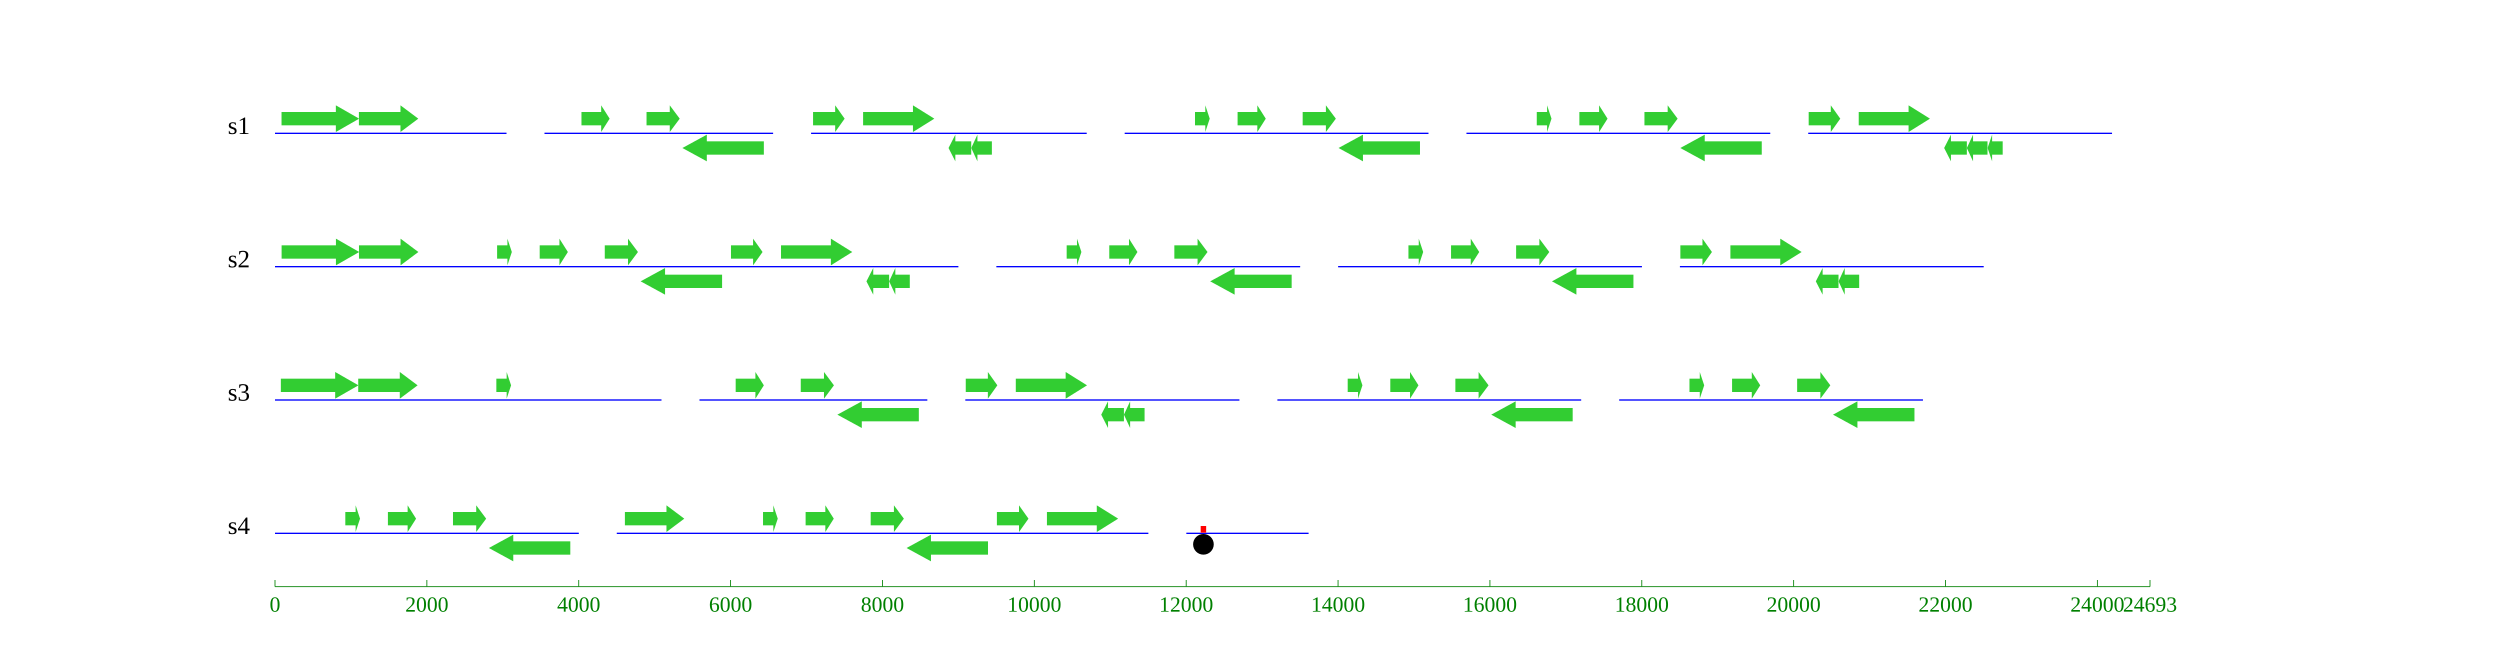
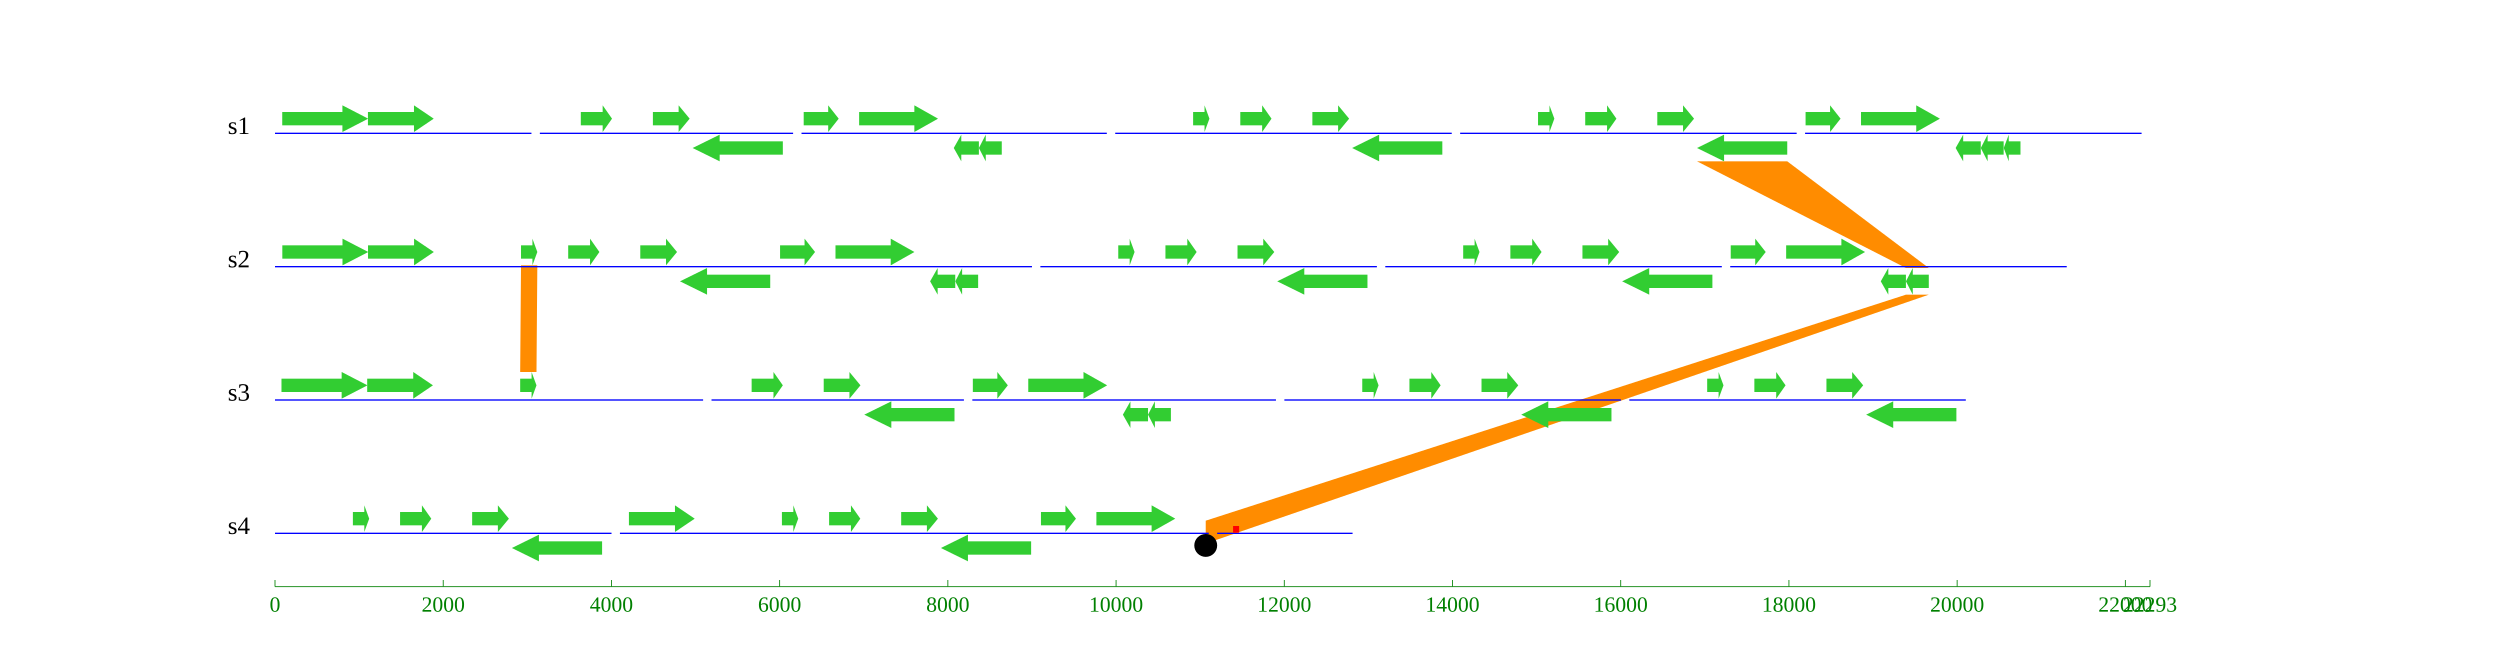
<svg xmlns="http://www.w3.org/2000/svg" version="1.1" width="1500" height="400">
  <text x="150" y="80.4" font-size="15px" fill="black" text-anchor="end">s1
</text>
  <text x="150" y="160.4" font-size="15px" fill="black" text-anchor="end">s2
</text>
  <text x="150" y="240.4" font-size="15px" fill="black" text-anchor="end">s3
</text>
  <text x="150" y="320.4" font-size="15px" fill="black" text-anchor="end">s4
</text>
  <line x1="165" y1="352" x2="1290" y2="352" style="stroke:green;stroke-width:0.5" />
  <line x1="165" y1="348" x2="165" y2="352" style="stroke:green;stroke-width:0.5;opacity:1" />
  <text x="165" y="367" font-size="13px" fill="green" text-anchor="middle" font-family="Times New Roman">0</text>
-   <line x1="256.119" y1="348" x2="256.119" y2="352" style="stroke:green;stroke-width:0.5;opacity:1" />
-   <text x="256.119" y="367" font-size="13px" fill="green" text-anchor="middle" font-family="Times New Roman">2000</text>
-   <line x1="347.238" y1="348" x2="347.238" y2="352" style="stroke:green;stroke-width:0.5;opacity:1" />
-   <text x="347.238" y="367" font-size="13px" fill="green" text-anchor="middle" font-family="Times New Roman">4000</text>
-   <line x1="438.357" y1="348" x2="438.357" y2="352" style="stroke:green;stroke-width:0.5;opacity:1" />
-   <text x="438.357" y="367" font-size="13px" fill="green" text-anchor="middle" font-family="Times New Roman">6000</text>
-   <line x1="529.476" y1="348" x2="529.476" y2="352" style="stroke:green;stroke-width:0.5;opacity:1" />
-   <text x="529.476" y="367" font-size="13px" fill="green" text-anchor="middle" font-family="Times New Roman">8000</text>
-   <line x1="620.595" y1="348" x2="620.595" y2="352" style="stroke:green;stroke-width:0.5;opacity:1" />
-   <text x="620.595" y="367" font-size="13px" fill="green" text-anchor="middle" font-family="Times New Roman">10000</text>
-   <line x1="711.714" y1="348" x2="711.714" y2="352" style="stroke:green;stroke-width:0.5;opacity:1" />
-   <text x="711.714" y="367" font-size="13px" fill="green" text-anchor="middle" font-family="Times New Roman">12000</text>
-   <line x1="802.833" y1="348" x2="802.833" y2="352" style="stroke:green;stroke-width:0.5;opacity:1" />
-   <text x="802.833" y="367" font-size="13px" fill="green" text-anchor="middle" font-family="Times New Roman">14000</text>
-   <line x1="893.952" y1="348" x2="893.952" y2="352" style="stroke:green;stroke-width:0.5;opacity:1" />
-   <text x="893.952" y="367" font-size="13px" fill="green" text-anchor="middle" font-family="Times New Roman">16000</text>
-   <line x1="985.07" y1="348" x2="985.07" y2="352" style="stroke:green;stroke-width:0.5;opacity:1" />
-   <text x="985.07" y="367" font-size="13px" fill="green" text-anchor="middle" font-family="Times New Roman">18000</text>
-   <line x1="1076.189" y1="348" x2="1076.189" y2="352" style="stroke:green;stroke-width:0.5;opacity:1" />
-   <text x="1076.189" y="367" font-size="13px" fill="green" text-anchor="middle" font-family="Times New Roman">20000</text>
-   <line x1="1167.308" y1="348" x2="1167.308" y2="352" style="stroke:green;stroke-width:0.5;opacity:1" />
-   <text x="1167.308" y="367" font-size="13px" fill="green" text-anchor="middle" font-family="Times New Roman">22000</text>
-   <line x1="1258.427" y1="348" x2="1258.427" y2="352" style="stroke:green;stroke-width:0.5;opacity:1" />
-   <text x="1258.427" y="367" font-size="13px" fill="green" text-anchor="middle" font-family="Times New Roman">24000</text>
+   <line x1="265.929" y1="348" x2="265.929" y2="352" style="stroke:green;stroke-width:0.5;opacity:1" />
+   <text x="265.929" y="367" font-size="13px" fill="green" text-anchor="middle" font-family="Times New Roman">2000</text>
+   <line x1="366.857" y1="348" x2="366.857" y2="352" style="stroke:green;stroke-width:0.5;opacity:1" />
+   <text x="366.857" y="367" font-size="13px" fill="green" text-anchor="middle" font-family="Times New Roman">4000</text>
+   <line x1="467.786" y1="348" x2="467.786" y2="352" style="stroke:green;stroke-width:0.5;opacity:1" />
+   <text x="467.786" y="367" font-size="13px" fill="green" text-anchor="middle" font-family="Times New Roman">6000</text>
+   <line x1="568.714" y1="348" x2="568.714" y2="352" style="stroke:green;stroke-width:0.5;opacity:1" />
+   <text x="568.714" y="367" font-size="13px" fill="green" text-anchor="middle" font-family="Times New Roman">8000</text>
+   <line x1="669.643" y1="348" x2="669.643" y2="352" style="stroke:green;stroke-width:0.5;opacity:1" />
+   <text x="669.643" y="367" font-size="13px" fill="green" text-anchor="middle" font-family="Times New Roman">10000</text>
+   <line x1="770.571" y1="348" x2="770.571" y2="352" style="stroke:green;stroke-width:0.5;opacity:1" />
+   <text x="770.571" y="367" font-size="13px" fill="green" text-anchor="middle" font-family="Times New Roman">12000</text>
+   <line x1="871.5" y1="348" x2="871.5" y2="352" style="stroke:green;stroke-width:0.5;opacity:1" />
+   <text x="871.5" y="367" font-size="13px" fill="green" text-anchor="middle" font-family="Times New Roman">14000</text>
+   <line x1="972.428" y1="348" x2="972.428" y2="352" style="stroke:green;stroke-width:0.5;opacity:1" />
+   <text x="972.428" y="367" font-size="13px" fill="green" text-anchor="middle" font-family="Times New Roman">16000</text>
+   <line x1="1073.357" y1="348" x2="1073.357" y2="352" style="stroke:green;stroke-width:0.5;opacity:1" />
+   <text x="1073.357" y="367" font-size="13px" fill="green" text-anchor="middle" font-family="Times New Roman">18000</text>
+   <line x1="1174.285" y1="348" x2="1174.285" y2="352" style="stroke:green;stroke-width:0.5;opacity:1" />
+   <text x="1174.285" y="367" font-size="13px" fill="green" text-anchor="middle" font-family="Times New Roman">20000</text>
+   <line x1="1275.214" y1="348" x2="1275.214" y2="352" style="stroke:green;stroke-width:0.5;opacity:1" />
+   <text x="1275.214" y="367" font-size="13px" fill="green" text-anchor="middle" font-family="Times New Roman">22000</text>
  <line x1="1290" y1="348" x2="1290" y2="352" style="stroke:green;stroke-width:0.5;opacity:1" />
-   <text x="1290" y="367" font-size="13px" fill="green" text-anchor="middle" font-family="Times New Roman">24693</text>
-   <g>
-     <rect x="165" y="79.6" width="138.911" height="0.8" style="fill:blue" />
-   </g>
-   <g>
-     <rect x="326.691" y="79.6" width="137.18" height="0.8" style="fill:blue" />
-   </g>
-   <g>
-     <rect x="486.65" y="79.6" width="165.381" height="0.8" style="fill:blue" />
-   </g>
-   <g>
-     <rect x="674.81" y="79.6" width="182.283" height="0.8" style="fill:blue" />
-   </g>
-   <g>
-     <rect x="879.874" y="79.6" width="182.283" height="0.8" style="fill:blue" />
-   </g>
-   <g>
-     <rect x="1084.937" y="79.6" width="182.283" height="0.8" style="fill:blue" />
-   </g>
-   <g>
-     <rect x="165" y="159.6" width="410.035" height="0.8" style="fill:blue" />
-   </g>
-   <g>
-     <rect x="597.815" y="159.6" width="182.283" height="0.8" style="fill:blue" />
-   </g>
-   <g>
-     <rect x="802.878" y="159.6" width="182.283" height="0.8" style="fill:blue" />
-   </g>
-   <g>
-     <rect x="1007.941" y="159.6" width="182.283" height="0.8" style="fill:blue" />
-   </g>
-   <g>
-     <rect x="165" y="239.6" width="231.898" height="0.8" style="fill:blue" />
-   </g>
-   <g>
-     <rect x="419.677" y="239.6" width="136.724" height="0.8" style="fill:blue" />
-   </g>
-   <g>
-     <rect x="579.181" y="239.6" width="164.47" height="0.8" style="fill:blue" />
-   </g>
-   <g>
-     <rect x="766.431" y="239.6" width="182.283" height="0.8" style="fill:blue" />
-   </g>
-   <g>
-     <rect x="971.494" y="239.6" width="182.283" height="0.8" style="fill:blue" />
-   </g>
-   <g>
-     <rect x="165" y="319.6" width="182.283" height="0.8" style="fill:blue" />
-   </g>
-   <g>
-     <rect x="370.063" y="319.6" width="318.962" height="0.8" style="fill:blue" />
-   </g>
-   <g>
-     <rect x="711.805" y="319.6" width="73.351" height="0.8" style="fill:blue" />
-   </g>
-   <g style="fill:none">
-     <polygon points="168.918,67.2 168.918,75.2 201.511,75.2 201.511,79.2 215.48,71.2 201.511,63.2 201.511,67.2" style="fill:rgb(50,205,50);stroke:black;stroke-width:0;opacity:1" />
-   </g>
-   <g style="fill:none">
-     <polygon points="215.343,67.2 215.343,75.2 240.282,75.2 240.282,79.2 250.971,71.2 240.282,63.2 240.282,67.2" style="fill:rgb(50,205,50);stroke:black;stroke-width:0;opacity:1" />
-   </g>
-   <g style="fill:none">
-     <polygon points="348.878,67.2 348.878,75.2 360.71,75.2 360.71,79.2 365.781,71.2 360.71,63.2 360.71,67.2" style="fill:rgb(50,205,50);stroke:black;stroke-width:0;opacity:1" />
-   </g>
-   <g style="fill:none">
-     <polygon points="387.922,67.2 387.922,75.2 401.859,75.2 401.859,79.2 407.832,71.2 401.859,63.2 401.859,67.2" style="fill:rgb(50,205,50);stroke:black;stroke-width:0;opacity:1" />
-   </g>
-   <g style="fill:none">
-     <polygon points="409.427,88.8 424.092,96.8 424.092,92.8 458.312,92.8 458.312,84.8 424.092,84.8 424.092,80.8" style="fill:rgb(50,205,50);stroke:black;stroke-width:0;opacity:1" />
-   </g>
-   <g style="fill:none">
-     <polygon points="487.834,67.2 487.834,75.2 501.101,75.2 501.101,79.2 506.787,71.2 501.101,63.2 501.101,67.2" style="fill:rgb(50,205,50);stroke:black;stroke-width:0;opacity:1" />
-   </g>
-   <g style="fill:none">
-     <polygon points="517.858,67.2 517.858,75.2 547.772,75.2 547.772,79.2 560.593,71.2 547.772,63.2 547.772,67.2" style="fill:rgb(50,205,50);stroke:black;stroke-width:0;opacity:1" />
-   </g>
-   <g style="fill:none">
-     <polygon points="569.113,88.8 573.199,96.8 573.199,92.8 582.735,92.8 582.735,84.8 573.199,84.8 573.199,80.8" style="fill:rgb(50,205,50);stroke:black;stroke-width:0;opacity:1" />
-   </g>
-   <g style="fill:none">
-     <polygon points="582.735,88.8 586.452,96.8 586.452,92.8 595.127,92.8 595.127,84.8 586.452,84.8 586.452,80.8" style="fill:rgb(50,205,50);stroke:black;stroke-width:0;opacity:1" />
-   </g>
-   <g style="fill:none">
-     <polygon points="716.999,67.2 716.999,75.2 723.186,75.2 723.186,79.2 725.837,71.2 723.186,63.2 723.186,67.2" style="fill:rgb(50,205,50);stroke:black;stroke-width:0;opacity:1" />
-   </g>
-   <g style="fill:none">
-     <polygon points="742.557,67.2 742.557,75.2 754.389,75.2 754.389,79.2 759.46,71.2 754.389,63.2 754.389,67.2" style="fill:rgb(50,205,50);stroke:black;stroke-width:0;opacity:1" />
-   </g>
-   <g style="fill:none">
-     <polygon points="781.602,67.2 781.602,75.2 795.539,75.2 795.539,79.2 801.511,71.2 795.539,63.2 795.539,67.2" style="fill:rgb(50,205,50);stroke:black;stroke-width:0;opacity:1" />
-   </g>
-   <g style="fill:none">
-     <polygon points="803.106,88.8 817.772,96.8 817.772,92.8 851.991,92.8 851.991,84.8 817.772,84.8 817.772,80.8" style="fill:rgb(50,205,50);stroke:black;stroke-width:0;opacity:1" />
-   </g>
-   <g style="fill:none">
-     <polygon points="922.062,67.2 922.062,75.2 928.249,75.2 928.249,79.2 930.9,71.2 928.249,63.2 928.249,67.2" style="fill:rgb(50,205,50);stroke:black;stroke-width:0;opacity:1" />
-   </g>
-   <g style="fill:none">
-     <polygon points="947.621,67.2 947.621,75.2 959.452,75.2 959.452,79.2 964.523,71.2 959.452,63.2 959.452,67.2" style="fill:rgb(50,205,50);stroke:black;stroke-width:0;opacity:1" />
-   </g>
-   <g style="fill:none">
-     <polygon points="986.665,67.2 986.665,75.2 1000.602,75.2 1000.602,79.2 1006.575,71.2 1000.602,63.2 1000.602,67.2" style="fill:rgb(50,205,50);stroke:black;stroke-width:0;opacity:1" />
-   </g>
-   <g style="fill:none">
-     <polygon points="1008.169,88.8 1022.835,96.8 1022.835,92.8 1057.054,92.8 1057.054,84.8 1022.835,84.8 1022.835,80.8" style="fill:rgb(50,205,50);stroke:black;stroke-width:0;opacity:1" />
-   </g>
-   <g style="fill:none">
-     <polygon points="1085.21,67.2 1085.21,75.2 1098.477,75.2 1098.477,79.2 1104.163,71.2 1098.477,63.2 1098.477,67.2" style="fill:rgb(50,205,50);stroke:black;stroke-width:0;opacity:1" />
-   </g>
-   <g style="fill:none">
-     <polygon points="1115.234,67.2 1115.234,75.2 1145.148,75.2 1145.148,79.2 1157.969,71.2 1145.148,63.2 1145.148,67.2" style="fill:rgb(50,205,50);stroke:black;stroke-width:0;opacity:1" />
-   </g>
-   <g style="fill:none">
-     <polygon points="1166.488,88.8 1170.575,96.8 1170.575,92.8 1180.111,92.8 1180.111,84.8 1170.575,84.8 1170.575,80.8" style="fill:rgb(50,205,50);stroke:black;stroke-width:0;opacity:1" />
-   </g>
-   <g style="fill:none">
-     <polygon points="1180.111,88.8 1183.828,96.8 1183.828,92.8 1192.503,92.8 1192.503,84.8 1183.828,84.8 1183.828,80.8" style="fill:rgb(50,205,50);stroke:black;stroke-width:0;opacity:1" />
-   </g>
-   <g style="fill:none">
-     <polygon points="1192.548,88.8 1195.268,96.8 1195.268,92.8 1201.615,92.8 1201.615,84.8 1195.268,84.8 1195.268,80.8" style="fill:rgb(50,205,50);stroke:black;stroke-width:0;opacity:1" />
-   </g>
-   <g style="fill:none">
-     <polygon points="168.964,147.2 168.964,155.2 201.557,155.2 201.557,159.2 215.525,151.2 201.557,143.2 201.557,147.2" style="fill:rgb(50,205,50);stroke:black;stroke-width:0;opacity:1" />
-   </g>
-   <g style="fill:none">
-     <polygon points="215.389,147.2 215.389,155.2 240.328,155.2 240.328,159.2 251.016,151.2 240.328,143.2 240.328,147.2" style="fill:rgb(50,205,50);stroke:black;stroke-width:0;opacity:1" />
-   </g>
-   <g style="fill:none">
-     <polygon points="298.261,147.2 298.261,155.2 304.448,155.2 304.448,159.2 307.1,151.2 304.448,143.2 304.448,147.2" style="fill:rgb(50,205,50);stroke:black;stroke-width:0;opacity:1" />
-   </g>
-   <g style="fill:none">
-     <polygon points="323.82,147.2 323.82,155.2 335.652,155.2 335.652,159.2 340.723,151.2 335.652,143.2 335.652,147.2" style="fill:rgb(50,205,50);stroke:black;stroke-width:0;opacity:1" />
-   </g>
-   <g style="fill:none">
-     <polygon points="362.865,147.2 362.865,155.2 376.801,155.2 376.801,159.2 382.774,151.2 376.801,143.2 376.801,147.2" style="fill:rgb(50,205,50);stroke:black;stroke-width:0;opacity:1" />
-   </g>
-   <g style="fill:none">
-     <polygon points="384.369,168.8 399.034,176.8 399.034,172.8 433.254,172.8 433.254,164.8 399.034,164.8 399.034,160.8" style="fill:rgb(50,205,50);stroke:black;stroke-width:0;opacity:1" />
-   </g>
-   <g style="fill:none">
-     <polygon points="438.585,147.2 438.585,155.2 451.852,155.2 451.852,159.2 457.537,151.2 451.852,143.2 451.852,147.2" style="fill:rgb(50,205,50);stroke:black;stroke-width:0;opacity:1" />
-   </g>
-   <g style="fill:none">
-     <polygon points="468.608,147.2 468.608,155.2 498.523,155.2 498.523,159.2 511.343,151.2 498.523,143.2 498.523,147.2" style="fill:rgb(50,205,50);stroke:black;stroke-width:0;opacity:1" />
-   </g>
-   <g style="fill:none">
-     <polygon points="519.863,168.8 523.949,176.8 523.949,172.8 533.485,172.8 533.485,164.8 523.949,164.8 523.949,160.8" style="fill:rgb(50,205,50);stroke:black;stroke-width:0;opacity:1" />
-   </g>
-   <g style="fill:none">
-     <polygon points="533.485,168.8 537.203,176.8 537.203,172.8 545.877,172.8 545.877,164.8 537.203,164.8 537.203,160.8" style="fill:rgb(50,205,50);stroke:black;stroke-width:0;opacity:1" />
-   </g>
-   <g style="fill:none">
-     <polygon points="640.003,147.2 640.003,155.2 646.19,155.2 646.19,159.2 648.842,151.2 646.19,143.2 646.19,147.2" style="fill:rgb(50,205,50);stroke:black;stroke-width:0;opacity:1" />
-   </g>
-   <g style="fill:none">
-     <polygon points="665.562,147.2 665.562,155.2 677.394,155.2 677.394,159.2 682.464,151.2 677.394,143.2 677.394,147.2" style="fill:rgb(50,205,50);stroke:black;stroke-width:0;opacity:1" />
-   </g>
-   <g style="fill:none">
-     <polygon points="704.606,147.2 704.606,155.2 718.543,155.2 718.543,159.2 724.516,151.2 718.543,143.2 718.543,147.2" style="fill:rgb(50,205,50);stroke:black;stroke-width:0;opacity:1" />
-   </g>
-   <g style="fill:none">
-     <polygon points="726.11,168.8 740.776,176.8 740.776,172.8 774.996,172.8 774.996,164.8 740.776,164.8 740.776,160.8" style="fill:rgb(50,205,50);stroke:black;stroke-width:0;opacity:1" />
-   </g>
-   <g style="fill:none">
-     <polygon points="845.066,147.2 845.066,155.2 851.253,155.2 851.253,159.2 853.905,151.2 851.253,143.2 851.253,147.2" style="fill:rgb(50,205,50);stroke:black;stroke-width:0;opacity:1" />
-   </g>
-   <g style="fill:none">
-     <polygon points="870.625,147.2 870.625,155.2 882.457,155.2 882.457,159.2 887.528,151.2 882.457,143.2 882.457,147.2" style="fill:rgb(50,205,50);stroke:black;stroke-width:0;opacity:1" />
-   </g>
-   <g style="fill:none">
-     <polygon points="909.67,147.2 909.67,155.2 923.606,155.2 923.606,159.2 929.579,151.2 923.606,143.2 923.606,147.2" style="fill:rgb(50,205,50);stroke:black;stroke-width:0;opacity:1" />
-   </g>
-   <g style="fill:none">
-     <polygon points="931.174,168.8 945.839,176.8 945.839,172.8 980.059,172.8 980.059,164.8 945.839,164.8 945.839,160.8" style="fill:rgb(50,205,50);stroke:black;stroke-width:0;opacity:1" />
-   </g>
-   <g style="fill:none">
-     <polygon points="1008.215,147.2 1008.215,155.2 1021.482,155.2 1021.482,159.2 1027.167,151.2 1021.482,143.2 1021.482,147.2" style="fill:rgb(50,205,50);stroke:black;stroke-width:0;opacity:1" />
-   </g>
-   <g style="fill:none">
-     <polygon points="1038.238,147.2 1038.238,155.2 1068.153,155.2 1068.153,159.2 1080.973,151.2 1068.153,143.2 1068.153,147.2" style="fill:rgb(50,205,50);stroke:black;stroke-width:0;opacity:1" />
-   </g>
-   <g style="fill:none">
-     <polygon points="1089.493,168.8 1093.579,176.8 1093.579,172.8 1103.115,172.8 1103.115,164.8 1093.579,164.8 1093.579,160.8" style="fill:rgb(50,205,50);stroke:black;stroke-width:0;opacity:1" />
-   </g>
-   <g style="fill:none">
-     <polygon points="1103.115,168.8 1106.833,176.8 1106.833,172.8 1115.507,172.8 1115.507,164.8 1106.833,164.8 1106.833,160.8" style="fill:rgb(50,205,50);stroke:black;stroke-width:0;opacity:1" />
-   </g>
-   <g style="fill:none">
-     <polygon points="168.508,227.2 168.508,235.2 201.101,235.2 201.101,239.2 215.07,231.2 201.101,223.2 201.101,227.2" style="fill:rgb(50,205,50);stroke:black;stroke-width:0;opacity:1" />
-   </g>
-   <g style="fill:none">
-     <polygon points="214.933,227.2 214.933,235.2 239.872,235.2 239.872,239.2 250.561,231.2 239.872,223.2 239.872,227.2" style="fill:rgb(50,205,50);stroke:black;stroke-width:0;opacity:1" />
-   </g>
-   <g style="fill:none">
-     <polygon points="297.806,227.2 297.806,235.2 303.993,235.2 303.993,239.2 306.644,231.2 303.993,223.2 303.993,227.2" style="fill:rgb(50,205,50);stroke:black;stroke-width:0;opacity:1" />
-   </g>
-   <g style="fill:none">
-     <polygon points="441.409,227.2 441.409,235.2 453.241,235.2 453.241,239.2 458.312,231.2 453.241,223.2 453.241,227.2" style="fill:rgb(50,205,50);stroke:black;stroke-width:0;opacity:1" />
-   </g>
-   <g style="fill:none">
-     <polygon points="480.454,227.2 480.454,235.2 494.39,235.2 494.39,239.2 500.363,231.2 494.39,223.2 494.39,227.2" style="fill:rgb(50,205,50);stroke:black;stroke-width:0;opacity:1" />
-   </g>
-   <g style="fill:none">
-     <polygon points="502.413,248.8 517.079,256.8 517.079,252.8 551.299,252.8 551.299,244.8 517.079,244.8 517.079,240.8" style="fill:rgb(50,205,50);stroke:black;stroke-width:0;opacity:1" />
-   </g>
-   <g style="fill:none">
-     <polygon points="579.455,227.2 579.455,235.2 592.721,235.2 592.721,239.2 598.407,231.2 592.721,223.2 592.721,227.2" style="fill:rgb(50,205,50);stroke:black;stroke-width:0;opacity:1" />
-   </g>
-   <g style="fill:none">
-     <polygon points="609.478,227.2 609.478,235.2 639.393,235.2 639.393,239.2 652.213,231.2 639.393,223.2 639.393,227.2" style="fill:rgb(50,205,50);stroke:black;stroke-width:0;opacity:1" />
-   </g>
-   <g style="fill:none">
-     <polygon points="660.733,248.8 664.819,256.8 664.819,252.8 674.355,252.8 674.355,244.8 664.819,244.8 664.819,240.8" style="fill:rgb(50,205,50);stroke:black;stroke-width:0;opacity:1" />
-   </g>
-   <g style="fill:none">
-     <polygon points="674.355,248.8 678.073,256.8 678.073,252.8 686.747,252.8 686.747,244.8 678.073,244.8 678.073,240.8" style="fill:rgb(50,205,50);stroke:black;stroke-width:0;opacity:1" />
-   </g>
-   <g style="fill:none">
-     <polygon points="808.619,227.2 808.619,235.2 814.806,235.2 814.806,239.2 817.457,231.2 814.806,223.2 814.806,227.2" style="fill:rgb(50,205,50);stroke:black;stroke-width:0;opacity:1" />
-   </g>
-   <g style="fill:none">
-     <polygon points="834.177,227.2 834.177,235.2 846.009,235.2 846.009,239.2 851.08,231.2 846.009,223.2 846.009,227.2" style="fill:rgb(50,205,50);stroke:black;stroke-width:0;opacity:1" />
-   </g>
-   <g style="fill:none">
-     <polygon points="873.222,227.2 873.222,235.2 887.159,235.2 887.159,239.2 893.131,231.2 887.159,223.2 887.159,227.2" style="fill:rgb(50,205,50);stroke:black;stroke-width:0;opacity:1" />
-   </g>
-   <g style="fill:none">
-     <polygon points="894.726,248.8 909.392,256.8 909.392,252.8 943.611,252.8 943.611,244.8 909.392,244.8 909.392,240.8" style="fill:rgb(50,205,50);stroke:black;stroke-width:0;opacity:1" />
-   </g>
-   <g style="fill:none">
-     <polygon points="1013.682,227.2 1013.682,235.2 1019.869,235.2 1019.869,239.2 1022.52,231.2 1019.869,223.2 1019.869,227.2" style="fill:rgb(50,205,50);stroke:black;stroke-width:0;opacity:1" />
-   </g>
-   <g style="fill:none">
-     <polygon points="1039.241,227.2 1039.241,235.2 1051.072,235.2 1051.072,239.2 1056.143,231.2 1051.072,223.2 1051.072,227.2" style="fill:rgb(50,205,50);stroke:black;stroke-width:0;opacity:1" />
-   </g>
-   <g style="fill:none">
-     <polygon points="1078.285,227.2 1078.285,235.2 1092.222,235.2 1092.222,239.2 1098.195,231.2 1092.222,223.2 1092.222,227.2" style="fill:rgb(50,205,50);stroke:black;stroke-width:0;opacity:1" />
-   </g>
-   <g style="fill:none">
-     <polygon points="1099.789,248.8 1114.455,256.8 1114.455,252.8 1148.675,252.8 1148.675,244.8 1114.455,244.8 1114.455,240.8" style="fill:rgb(50,205,50);stroke:black;stroke-width:0;opacity:1" />
-   </g>
-   <g style="fill:none">
-     <polygon points="207.188,307.2 207.188,315.2 213.375,315.2 213.375,319.2 216.027,311.2 213.375,303.2 213.375,307.2" style="fill:rgb(50,205,50);stroke:black;stroke-width:0;opacity:1" />
-   </g>
-   <g style="fill:none">
-     <polygon points="232.747,307.2 232.747,315.2 244.579,315.2 244.579,319.2 249.649,311.2 244.579,303.2 244.579,307.2" style="fill:rgb(50,205,50);stroke:black;stroke-width:0;opacity:1" />
-   </g>
-   <g style="fill:none">
-     <polygon points="271.791,307.2 271.791,315.2 285.728,315.2 285.728,319.2 291.701,311.2 285.728,303.2 285.728,307.2" style="fill:rgb(50,205,50);stroke:black;stroke-width:0;opacity:1" />
-   </g>
-   <g style="fill:none">
-     <polygon points="293.295,328.8 307.961,336.8 307.961,332.8 342.181,332.8 342.181,324.8 307.961,324.8 307.961,320.8" style="fill:rgb(50,205,50);stroke:black;stroke-width:0;opacity:1" />
-   </g>
-   <g style="fill:none">
-     <polygon points="374.938,307.2 374.938,315.2 399.877,315.2 399.877,319.2 410.566,311.2 399.877,303.2 399.877,307.2" style="fill:rgb(50,205,50);stroke:black;stroke-width:0;opacity:1" />
-   </g>
-   <g style="fill:none">
-     <polygon points="457.811,307.2 457.811,315.2 463.998,315.2 463.998,319.2 466.649,311.2 463.998,303.2 463.998,307.2" style="fill:rgb(50,205,50);stroke:black;stroke-width:0;opacity:1" />
-   </g>
-   <g style="fill:none">
-     <polygon points="483.37,307.2 483.37,315.2 495.201,315.2 495.201,319.2 500.272,311.2 495.201,303.2 495.201,307.2" style="fill:rgb(50,205,50);stroke:black;stroke-width:0;opacity:1" />
-   </g>
-   <g style="fill:none">
-     <polygon points="522.414,307.2 522.414,315.2 536.351,315.2 536.351,319.2 542.324,311.2 536.351,303.2 536.351,307.2" style="fill:rgb(50,205,50);stroke:black;stroke-width:0;opacity:1" />
-   </g>
-   <g style="fill:none">
-     <polygon points="543.918,328.8 558.584,336.8 558.584,332.8 592.803,332.8 592.803,324.8 558.584,324.8 558.584,320.8" style="fill:rgb(50,205,50);stroke:black;stroke-width:0;opacity:1" />
-   </g>
-   <g style="fill:none">
-     <polygon points="598.134,307.2 598.134,315.2 611.401,315.2 611.401,319.2 617.087,311.2 611.401,303.2 611.401,307.2" style="fill:rgb(50,205,50);stroke:black;stroke-width:0;opacity:1" />
-   </g>
-   <g style="fill:none">
-     <polygon points="628.158,307.2 628.158,315.2 658.072,315.2 658.072,319.2 670.892,311.2 658.072,303.2 658.072,307.2" style="fill:rgb(50,205,50);stroke:black;stroke-width:0;opacity:1" />
-   </g>
-   <g style="fill:none">
-     <circle cx="722.056" cy="326.596" r="6.196" stroke="black" stroke-width="0" fill="black" style="opacity:1" />
-   </g>
-   <g style="fill:none">
-     <polygon points="720.416,315.6 720.416,319.6 723.696,319.6 723.696,315.6 " style="fill:red;stroke:black;stroke-width:0;opacity:1" />
+   <text x="1290" y="367" font-size="13px" fill="green" text-anchor="middle" font-family="Times New Roman">22293</text>
+   <polygon points="1143.553,176.8 1157.279,176.8 ,0 ,0" style="fill:#FF8C00;stroke:#000000;stroke-width:0;opacity:1" />
+   <polygon points="1018.199,96.8 1072.348,96.8 1157.279,160.8 1143.553,160.8" style="fill:#FF8C00;stroke:#000000;stroke-width:0;opacity:1" />
+   <polygon points="312.103,239.2 321.893,239.2 ,0 ,0" style="fill:#FF8C00;stroke:#000000;stroke-width:0;opacity:1" />
+   <polygon points="312.608,159.2 322.398,159.2 321.893,223.2 312.103,223.2" style="fill:#FF8C00;stroke:#000000;stroke-width:0;opacity:1" />
+   <polygon points="1143.553,176.8 1157.279,176.8 723.438,326.126 723.438,312.4" style="fill:#FF8C00;stroke:#000000;stroke-width:0;opacity:1" />
+   <g>
+     <rect x="165" y="79.6" width="153.866" height="0.8" style="fill:blue" />
+   </g>
+   <g>
+     <rect x="323.912" y="79.6" width="151.948" height="0.8" style="fill:blue" />
+   </g>
+   <g>
+     <rect x="480.906" y="79.6" width="183.185" height="0.8" style="fill:blue" />
+   </g>
+   <g>
+     <rect x="669.138" y="79.6" width="201.908" height="0.8" style="fill:blue" />
+   </g>
+   <g>
+     <rect x="876.092" y="79.6" width="201.908" height="0.8" style="fill:blue" />
+   </g>
+   <g>
+     <rect x="1083.046" y="79.6" width="201.908" height="0.8" style="fill:blue" />
+   </g>
+   <g>
+     <rect x="165" y="159.6" width="454.178" height="0.8" style="fill:blue" />
+   </g>
+   <g>
+     <rect x="624.225" y="159.6" width="201.908" height="0.8" style="fill:blue" />
+   </g>
+   <g>
+     <rect x="831.179" y="159.6" width="201.908" height="0.8" style="fill:blue" />
+   </g>
+   <g>
+     <rect x="1038.133" y="159.6" width="201.908" height="0.8" style="fill:blue" />
+   </g>
+   <g>
+     <rect x="165" y="239.6" width="256.863" height="0.8" style="fill:blue" />
+   </g>
+   <g>
+     <rect x="426.91" y="239.6" width="151.443" height="0.8" style="fill:blue" />
+   </g>
+   <g>
+     <rect x="583.399" y="239.6" width="182.176" height="0.8" style="fill:blue" />
+   </g>
+   <g>
+     <rect x="770.622" y="239.6" width="201.908" height="0.8" style="fill:blue" />
+   </g>
+   <g>
+     <rect x="977.576" y="239.6" width="201.908" height="0.8" style="fill:blue" />
+   </g>
+   <g>
+     <rect x="165" y="319.6" width="201.908" height="0.8" style="fill:blue" />
+   </g>
+   <g>
+     <rect x="371.954" y="319.6" width="353.3" height="0.8" style="fill:blue" />
+   </g>
+   <g>
+     <rect x="730.301" y="319.6" width="81.247" height="0.8" style="fill:blue" />
+   </g>
+   <g style="fill:none">
+     <polygon points="169.34,67.2 169.34,75.2 205.442,75.2 205.442,79.2 220.914,71.2 205.442,63.2 205.442,67.2" style="fill:rgb(50,205,50);stroke:black;stroke-width:0;opacity:1" />
+   </g>
+   <g style="fill:none">
+     <polygon points="220.763,67.2 220.763,75.2 248.387,75.2 248.387,79.2 260.226,71.2 248.387,63.2 248.387,67.2" style="fill:rgb(50,205,50);stroke:black;stroke-width:0;opacity:1" />
+   </g>
+   <g style="fill:none">
+     <polygon points="348.488,67.2 348.488,75.2 361.594,75.2 361.594,79.2 367.21,71.2 361.594,63.2 361.594,67.2" style="fill:rgb(50,205,50);stroke:black;stroke-width:0;opacity:1" />
+   </g>
+   <g style="fill:none">
+     <polygon points="391.736,67.2 391.736,75.2 407.173,75.2 407.173,79.2 413.789,71.2 407.173,63.2 407.173,67.2" style="fill:rgb(50,205,50);stroke:black;stroke-width:0;opacity:1" />
+   </g>
+   <g style="fill:none">
+     <polygon points="415.555,88.8 431.8,96.8 431.8,92.8 469.703,92.8 469.703,84.8 431.8,84.8 431.8,80.8" style="fill:rgb(50,205,50);stroke:black;stroke-width:0;opacity:1" />
+   </g>
+   <g style="fill:none">
+     <polygon points="482.218,67.2 482.218,75.2 496.914,75.2 496.914,79.2 503.212,71.2 496.914,63.2 496.914,67.2" style="fill:rgb(50,205,50);stroke:black;stroke-width:0;opacity:1" />
+   </g>
+   <g style="fill:none">
+     <polygon points="515.474,67.2 515.474,75.2 548.609,75.2 548.609,79.2 562.81,71.2 548.609,63.2 548.609,67.2" style="fill:rgb(50,205,50);stroke:black;stroke-width:0;opacity:1" />
+   </g>
+   <g style="fill:none">
+     <polygon points="572.247,88.8 576.773,96.8 576.773,92.8 587.335,92.8 587.335,84.8 576.773,84.8 576.773,80.8" style="fill:rgb(50,205,50);stroke:black;stroke-width:0;opacity:1" />
+   </g>
+   <g style="fill:none">
+     <polygon points="587.335,88.8 591.453,96.8 591.453,92.8 601.062,92.8 601.062,84.8 591.453,84.8 591.453,80.8" style="fill:rgb(50,205,50);stroke:black;stroke-width:0;opacity:1" />
+   </g>
+   <g style="fill:none">
+     <polygon points="715.868,67.2 715.868,75.2 722.721,75.2 722.721,79.2 725.658,71.2 722.721,63.2 722.721,67.2" style="fill:rgb(50,205,50);stroke:black;stroke-width:0;opacity:1" />
+   </g>
+   <g style="fill:none">
+     <polygon points="744.178,67.2 744.178,75.2 757.284,75.2 757.284,79.2 762.901,71.2 757.284,63.2 757.284,67.2" style="fill:rgb(50,205,50);stroke:black;stroke-width:0;opacity:1" />
+   </g>
+   <g style="fill:none">
+     <polygon points="787.426,67.2 787.426,75.2 802.863,75.2 802.863,79.2 809.479,71.2 802.863,63.2 802.863,67.2" style="fill:rgb(50,205,50);stroke:black;stroke-width:0;opacity:1" />
+   </g>
+   <g style="fill:none">
+     <polygon points="811.245,88.8 827.49,96.8 827.49,92.8 865.394,92.8 865.394,84.8 827.49,84.8 827.49,80.8" style="fill:rgb(50,205,50);stroke:black;stroke-width:0;opacity:1" />
+   </g>
+   <g style="fill:none">
+     <polygon points="922.822,67.2 922.822,75.2 929.675,75.2 929.675,79.2 932.612,71.2 929.675,63.2 929.675,67.2" style="fill:rgb(50,205,50);stroke:black;stroke-width:0;opacity:1" />
+   </g>
+   <g style="fill:none">
+     <polygon points="951.132,67.2 951.132,75.2 964.238,75.2 964.238,79.2 969.855,71.2 964.238,63.2 964.238,67.2" style="fill:rgb(50,205,50);stroke:black;stroke-width:0;opacity:1" />
+   </g>
+   <g style="fill:none">
+     <polygon points="994.38,67.2 994.38,75.2 1009.817,75.2 1009.817,79.2 1016.433,71.2 1009.817,63.2 1009.817,67.2" style="fill:rgb(50,205,50);stroke:black;stroke-width:0;opacity:1" />
+   </g>
+   <g style="fill:none">
+     <polygon points="1018.199,88.8 1034.444,96.8 1034.444,92.8 1072.348,92.8 1072.348,84.8 1034.444,84.8 1034.444,80.8" style="fill:rgb(50,205,50);stroke:black;stroke-width:0;opacity:1" />
+   </g>
+   <g style="fill:none">
+     <polygon points="1083.349,67.2 1083.349,75.2 1098.044,75.2 1098.044,79.2 1104.342,71.2 1098.044,63.2 1098.044,67.2" style="fill:rgb(50,205,50);stroke:black;stroke-width:0;opacity:1" />
+   </g>
+   <g style="fill:none">
+     <polygon points="1116.605,67.2 1116.605,75.2 1149.74,75.2 1149.74,79.2 1163.94,71.2 1149.74,63.2 1149.74,67.2" style="fill:rgb(50,205,50);stroke:black;stroke-width:0;opacity:1" />
+   </g>
+   <g style="fill:none">
+     <polygon points="1173.377,88.8 1177.904,96.8 1177.904,92.8 1188.466,92.8 1188.466,84.8 1177.904,84.8 1177.904,80.8" style="fill:rgb(50,205,50);stroke:black;stroke-width:0;opacity:1" />
+   </g>
+   <g style="fill:none">
+     <polygon points="1188.466,88.8 1192.584,96.8 1192.584,92.8 1202.192,92.8 1202.192,84.8 1192.584,84.8 1192.584,80.8" style="fill:rgb(50,205,50);stroke:black;stroke-width:0;opacity:1" />
+   </g>
+   <g style="fill:none">
+     <polygon points="1202.243,88.8 1205.255,96.8 1205.255,92.8 1212.285,92.8 1212.285,84.8 1205.255,84.8 1205.255,80.8" style="fill:rgb(50,205,50);stroke:black;stroke-width:0;opacity:1" />
+   </g>
+   <g style="fill:none">
+     <polygon points="169.39,147.2 169.39,155.2 205.493,155.2 205.493,159.2 220.965,151.2 205.493,143.2 205.493,147.2" style="fill:rgb(50,205,50);stroke:black;stroke-width:0;opacity:1" />
+   </g>
+   <g style="fill:none">
+     <polygon points="220.813,147.2 220.813,155.2 248.438,155.2 248.438,159.2 260.277,151.2 248.438,143.2 248.438,147.2" style="fill:rgb(50,205,50);stroke:black;stroke-width:0;opacity:1" />
+   </g>
+   <g style="fill:none">
+     <polygon points="312.608,147.2 312.608,155.2 319.461,155.2 319.461,159.2 322.398,151.2 319.461,143.2 319.461,147.2" style="fill:rgb(50,205,50);stroke:black;stroke-width:0;opacity:1" />
+   </g>
+   <g style="fill:none">
+     <polygon points="340.918,147.2 340.918,155.2 354.024,155.2 354.024,159.2 359.641,151.2 354.024,143.2 354.024,147.2" style="fill:rgb(50,205,50);stroke:black;stroke-width:0;opacity:1" />
+   </g>
+   <g style="fill:none">
+     <polygon points="384.166,147.2 384.166,155.2 399.603,155.2 399.603,159.2 406.219,151.2 399.603,143.2 399.603,147.2" style="fill:rgb(50,205,50);stroke:black;stroke-width:0;opacity:1" />
+   </g>
+   <g style="fill:none">
+     <polygon points="407.985,168.8 424.23,176.8 424.23,172.8 462.134,172.8 462.134,164.8 424.23,164.8 424.23,160.8" style="fill:rgb(50,205,50);stroke:black;stroke-width:0;opacity:1" />
+   </g>
+   <g style="fill:none">
+     <polygon points="468.038,147.2 468.038,155.2 482.733,155.2 482.733,159.2 489.031,151.2 482.733,143.2 482.733,147.2" style="fill:rgb(50,205,50);stroke:black;stroke-width:0;opacity:1" />
+   </g>
+   <g style="fill:none">
+     <polygon points="501.294,147.2 501.294,155.2 534.429,155.2 534.429,159.2 548.629,151.2 534.429,143.2 534.429,147.2" style="fill:rgb(50,205,50);stroke:black;stroke-width:0;opacity:1" />
+   </g>
+   <g style="fill:none">
+     <polygon points="558.066,168.8 562.593,176.8 562.593,172.8 573.155,172.8 573.155,164.8 562.593,164.8 562.593,160.8" style="fill:rgb(50,205,50);stroke:black;stroke-width:0;opacity:1" />
+   </g>
+   <g style="fill:none">
+     <polygon points="573.155,168.8 577.273,176.8 577.273,172.8 586.881,172.8 586.881,164.8 577.273,164.8 577.273,160.8" style="fill:rgb(50,205,50);stroke:black;stroke-width:0;opacity:1" />
+   </g>
+   <g style="fill:none">
+     <polygon points="670.955,147.2 670.955,155.2 677.808,155.2 677.808,159.2 680.745,151.2 677.808,143.2 677.808,147.2" style="fill:rgb(50,205,50);stroke:black;stroke-width:0;opacity:1" />
+   </g>
+   <g style="fill:none">
+     <polygon points="699.265,147.2 699.265,155.2 712.371,155.2 712.371,159.2 717.987,151.2 712.371,143.2 712.371,147.2" style="fill:rgb(50,205,50);stroke:black;stroke-width:0;opacity:1" />
+   </g>
+   <g style="fill:none">
+     <polygon points="742.513,147.2 742.513,155.2 757.95,155.2 757.95,159.2 764.566,151.2 757.95,143.2 757.95,147.2" style="fill:rgb(50,205,50);stroke:black;stroke-width:0;opacity:1" />
+   </g>
+   <g style="fill:none">
+     <polygon points="766.332,168.8 782.577,176.8 782.577,172.8 820.48,172.8 820.48,164.8 782.577,164.8 782.577,160.8" style="fill:rgb(50,205,50);stroke:black;stroke-width:0;opacity:1" />
+   </g>
+   <g style="fill:none">
+     <polygon points="877.909,147.2 877.909,155.2 884.762,155.2 884.762,159.2 887.699,151.2 884.762,143.2 884.762,147.2" style="fill:rgb(50,205,50);stroke:black;stroke-width:0;opacity:1" />
+   </g>
+   <g style="fill:none">
+     <polygon points="906.219,147.2 906.219,155.2 919.325,155.2 919.325,159.2 924.941,151.2 919.325,143.2 919.325,147.2" style="fill:rgb(50,205,50);stroke:black;stroke-width:0;opacity:1" />
+   </g>
+   <g style="fill:none">
+     <polygon points="949.467,147.2 949.467,155.2 964.904,155.2 964.904,159.2 971.52,151.2 964.904,143.2 964.904,147.2" style="fill:rgb(50,205,50);stroke:black;stroke-width:0;opacity:1" />
+   </g>
+   <g style="fill:none">
+     <polygon points="973.286,168.8 989.531,176.8 989.531,172.8 1027.434,172.8 1027.434,164.8 989.531,164.8 989.531,160.8" style="fill:rgb(50,205,50);stroke:black;stroke-width:0;opacity:1" />
+   </g>
+   <g style="fill:none">
+     <polygon points="1038.436,147.2 1038.436,155.2 1053.131,155.2 1053.131,159.2 1059.429,151.2 1053.131,143.2 1053.131,147.2" style="fill:rgb(50,205,50);stroke:black;stroke-width:0;opacity:1" />
+   </g>
+   <g style="fill:none">
+     <polygon points="1071.692,147.2 1071.692,155.2 1104.826,155.2 1104.826,159.2 1119.027,151.2 1104.826,143.2 1104.826,147.2" style="fill:rgb(50,205,50);stroke:black;stroke-width:0;opacity:1" />
+   </g>
+   <g style="fill:none">
+     <polygon points="1128.464,168.8 1132.991,176.8 1132.991,172.8 1143.553,172.8 1143.553,164.8 1132.991,164.8 1132.991,160.8" style="fill:rgb(50,205,50);stroke:black;stroke-width:0;opacity:1" />
+   </g>
+   <g style="fill:none">
+     <polygon points="1143.553,168.8 1147.671,176.8 1147.671,172.8 1157.279,172.8 1157.279,164.8 1147.671,164.8 1147.671,160.8" style="fill:rgb(50,205,50);stroke:black;stroke-width:0;opacity:1" />
+   </g>
+   <g style="fill:none">
+     <polygon points="168.886,227.2 168.886,235.2 204.988,235.2 204.988,239.2 220.46,231.2 204.988,223.2 204.988,227.2" style="fill:rgb(50,205,50);stroke:black;stroke-width:0;opacity:1" />
+   </g>
+   <g style="fill:none">
+     <polygon points="220.309,227.2 220.309,235.2 247.933,235.2 247.933,239.2 259.772,231.2 247.933,223.2 247.933,227.2" style="fill:rgb(50,205,50);stroke:black;stroke-width:0;opacity:1" />
+   </g>
+   <g style="fill:none">
+     <polygon points="312.103,227.2 312.103,235.2 318.956,235.2 318.956,239.2 321.893,231.2 318.956,223.2 318.956,227.2" style="fill:rgb(50,205,50);stroke:black;stroke-width:0;opacity:1" />
+   </g>
+   <g style="fill:none">
+     <polygon points="450.981,227.2 450.981,235.2 464.087,235.2 464.087,239.2 469.703,231.2 464.087,223.2 464.087,227.2" style="fill:rgb(50,205,50);stroke:black;stroke-width:0;opacity:1" />
+   </g>
+   <g style="fill:none">
+     <polygon points="494.229,227.2 494.229,235.2 509.666,235.2 509.666,239.2 516.282,231.2 509.666,223.2 509.666,227.2" style="fill:rgb(50,205,50);stroke:black;stroke-width:0;opacity:1" />
+   </g>
+   <g style="fill:none">
+     <polygon points="518.553,248.8 534.797,256.8 534.797,252.8 572.701,252.8 572.701,244.8 534.797,244.8 534.797,240.8" style="fill:rgb(50,205,50);stroke:black;stroke-width:0;opacity:1" />
+   </g>
+   <g style="fill:none">
+     <polygon points="583.702,227.2 583.702,235.2 598.397,235.2 598.397,239.2 604.695,231.2 598.397,223.2 598.397,227.2" style="fill:rgb(50,205,50);stroke:black;stroke-width:0;opacity:1" />
+   </g>
+   <g style="fill:none">
+     <polygon points="616.958,227.2 616.958,235.2 650.093,235.2 650.093,239.2 664.294,231.2 650.093,223.2 650.093,227.2" style="fill:rgb(50,205,50);stroke:black;stroke-width:0;opacity:1" />
+   </g>
+   <g style="fill:none">
+     <polygon points="673.73,248.8 678.257,256.8 678.257,252.8 688.819,252.8 688.819,244.8 678.257,244.8 678.257,240.8" style="fill:rgb(50,205,50);stroke:black;stroke-width:0;opacity:1" />
+   </g>
+   <g style="fill:none">
+     <polygon points="688.819,248.8 692.937,256.8 692.937,252.8 702.545,252.8 702.545,244.8 692.937,244.8 692.937,240.8" style="fill:rgb(50,205,50);stroke:black;stroke-width:0;opacity:1" />
+   </g>
+   <g style="fill:none">
+     <polygon points="817.352,227.2 817.352,235.2 824.205,235.2 824.205,239.2 827.142,231.2 824.205,223.2 824.205,227.2" style="fill:rgb(50,205,50);stroke:black;stroke-width:0;opacity:1" />
+   </g>
+   <g style="fill:none">
+     <polygon points="845.662,227.2 845.662,235.2 858.768,235.2 858.768,239.2 864.384,231.2 858.768,223.2 858.768,227.2" style="fill:rgb(50,205,50);stroke:black;stroke-width:0;opacity:1" />
+   </g>
+   <g style="fill:none">
+     <polygon points="888.91,227.2 888.91,235.2 904.347,235.2 904.347,239.2 910.963,231.2 904.347,223.2 904.347,227.2" style="fill:rgb(50,205,50);stroke:black;stroke-width:0;opacity:1" />
+   </g>
+   <g style="fill:none">
+     <polygon points="912.729,248.8 928.974,256.8 928.974,252.8 966.877,252.8 966.877,244.8 928.974,244.8 928.974,240.8" style="fill:rgb(50,205,50);stroke:black;stroke-width:0;opacity:1" />
+   </g>
+   <g style="fill:none">
+     <polygon points="1024.306,227.2 1024.306,235.2 1031.159,235.2 1031.159,239.2 1034.096,231.2 1031.159,223.2 1031.159,227.2" style="fill:rgb(50,205,50);stroke:black;stroke-width:0;opacity:1" />
+   </g>
+   <g style="fill:none">
+     <polygon points="1052.616,227.2 1052.616,235.2 1065.722,235.2 1065.722,239.2 1071.338,231.2 1065.722,223.2 1065.722,227.2" style="fill:rgb(50,205,50);stroke:black;stroke-width:0;opacity:1" />
+   </g>
+   <g style="fill:none">
+     <polygon points="1095.864,227.2 1095.864,235.2 1111.301,235.2 1111.301,239.2 1117.917,231.2 1111.301,223.2 1111.301,227.2" style="fill:rgb(50,205,50);stroke:black;stroke-width:0;opacity:1" />
+   </g>
+   <g style="fill:none">
+     <polygon points="1119.683,248.8 1135.928,256.8 1135.928,252.8 1173.831,252.8 1173.831,244.8 1135.928,244.8 1135.928,240.8" style="fill:rgb(50,205,50);stroke:black;stroke-width:0;opacity:1" />
+   </g>
+   <g style="fill:none">
+     <polygon points="211.73,307.2 211.73,315.2 218.583,315.2 218.583,319.2 221.52,311.2 218.583,303.2 218.583,307.2" style="fill:rgb(50,205,50);stroke:black;stroke-width:0;opacity:1" />
+   </g>
+   <g style="fill:none">
+     <polygon points="240.04,307.2 240.04,315.2 253.146,315.2 253.146,319.2 258.763,311.2 253.146,303.2 253.146,307.2" style="fill:rgb(50,205,50);stroke:black;stroke-width:0;opacity:1" />
+   </g>
+   <g style="fill:none">
+     <polygon points="283.288,307.2 283.288,315.2 298.725,315.2 298.725,319.2 305.341,311.2 298.725,303.2 298.725,307.2" style="fill:rgb(50,205,50);stroke:black;stroke-width:0;opacity:1" />
+   </g>
+   <g style="fill:none">
+     <polygon points="307.107,328.8 323.352,336.8 323.352,332.8 361.256,332.8 361.256,324.8 323.352,324.8 323.352,320.8" style="fill:rgb(50,205,50);stroke:black;stroke-width:0;opacity:1" />
+   </g>
+   <g style="fill:none">
+     <polygon points="377.354,307.2 377.354,315.2 404.978,315.2 404.978,319.2 416.817,311.2 404.978,303.2 404.978,307.2" style="fill:rgb(50,205,50);stroke:black;stroke-width:0;opacity:1" />
+   </g>
+   <g style="fill:none">
+     <polygon points="469.148,307.2 469.148,315.2 476.001,315.2 476.001,319.2 478.938,311.2 476.001,303.2 476.001,307.2" style="fill:rgb(50,205,50);stroke:black;stroke-width:0;opacity:1" />
+   </g>
+   <g style="fill:none">
+     <polygon points="497.459,307.2 497.459,315.2 510.564,315.2 510.564,319.2 516.181,311.2 510.564,303.2 510.564,307.2" style="fill:rgb(50,205,50);stroke:black;stroke-width:0;opacity:1" />
+   </g>
+   <g style="fill:none">
+     <polygon points="540.706,307.2 540.706,315.2 556.144,315.2 556.144,319.2 562.759,311.2 556.144,303.2 556.144,307.2" style="fill:rgb(50,205,50);stroke:black;stroke-width:0;opacity:1" />
+   </g>
+   <g style="fill:none">
+     <polygon points="564.526,328.8 580.77,336.8 580.77,332.8 618.674,332.8 618.674,324.8 580.77,324.8 580.77,320.8" style="fill:rgb(50,205,50);stroke:black;stroke-width:0;opacity:1" />
+   </g>
+   <g style="fill:none">
+     <polygon points="624.578,307.2 624.578,315.2 639.273,315.2 639.273,319.2 645.571,311.2 639.273,303.2 639.273,307.2" style="fill:rgb(50,205,50);stroke:black;stroke-width:0;opacity:1" />
+   </g>
+   <g style="fill:none">
+     <polygon points="657.834,307.2 657.834,315.2 690.969,315.2 690.969,319.2 705.17,311.2 690.969,303.2 690.969,307.2" style="fill:rgb(50,205,50);stroke:black;stroke-width:0;opacity:1" />
+   </g>
+   <g style="fill:none">
+     <circle cx="723.438" cy="327.263" r="6.863" stroke="black" stroke-width="0" fill="black" style="opacity:1" />
+   </g>
+   <g style="fill:none">
+     <polygon points="739.839,315.6 739.839,319.6 743.472,319.6 743.472,315.6 " style="fill:red;stroke:black;stroke-width:0;opacity:1" />
  </g>
</svg>
